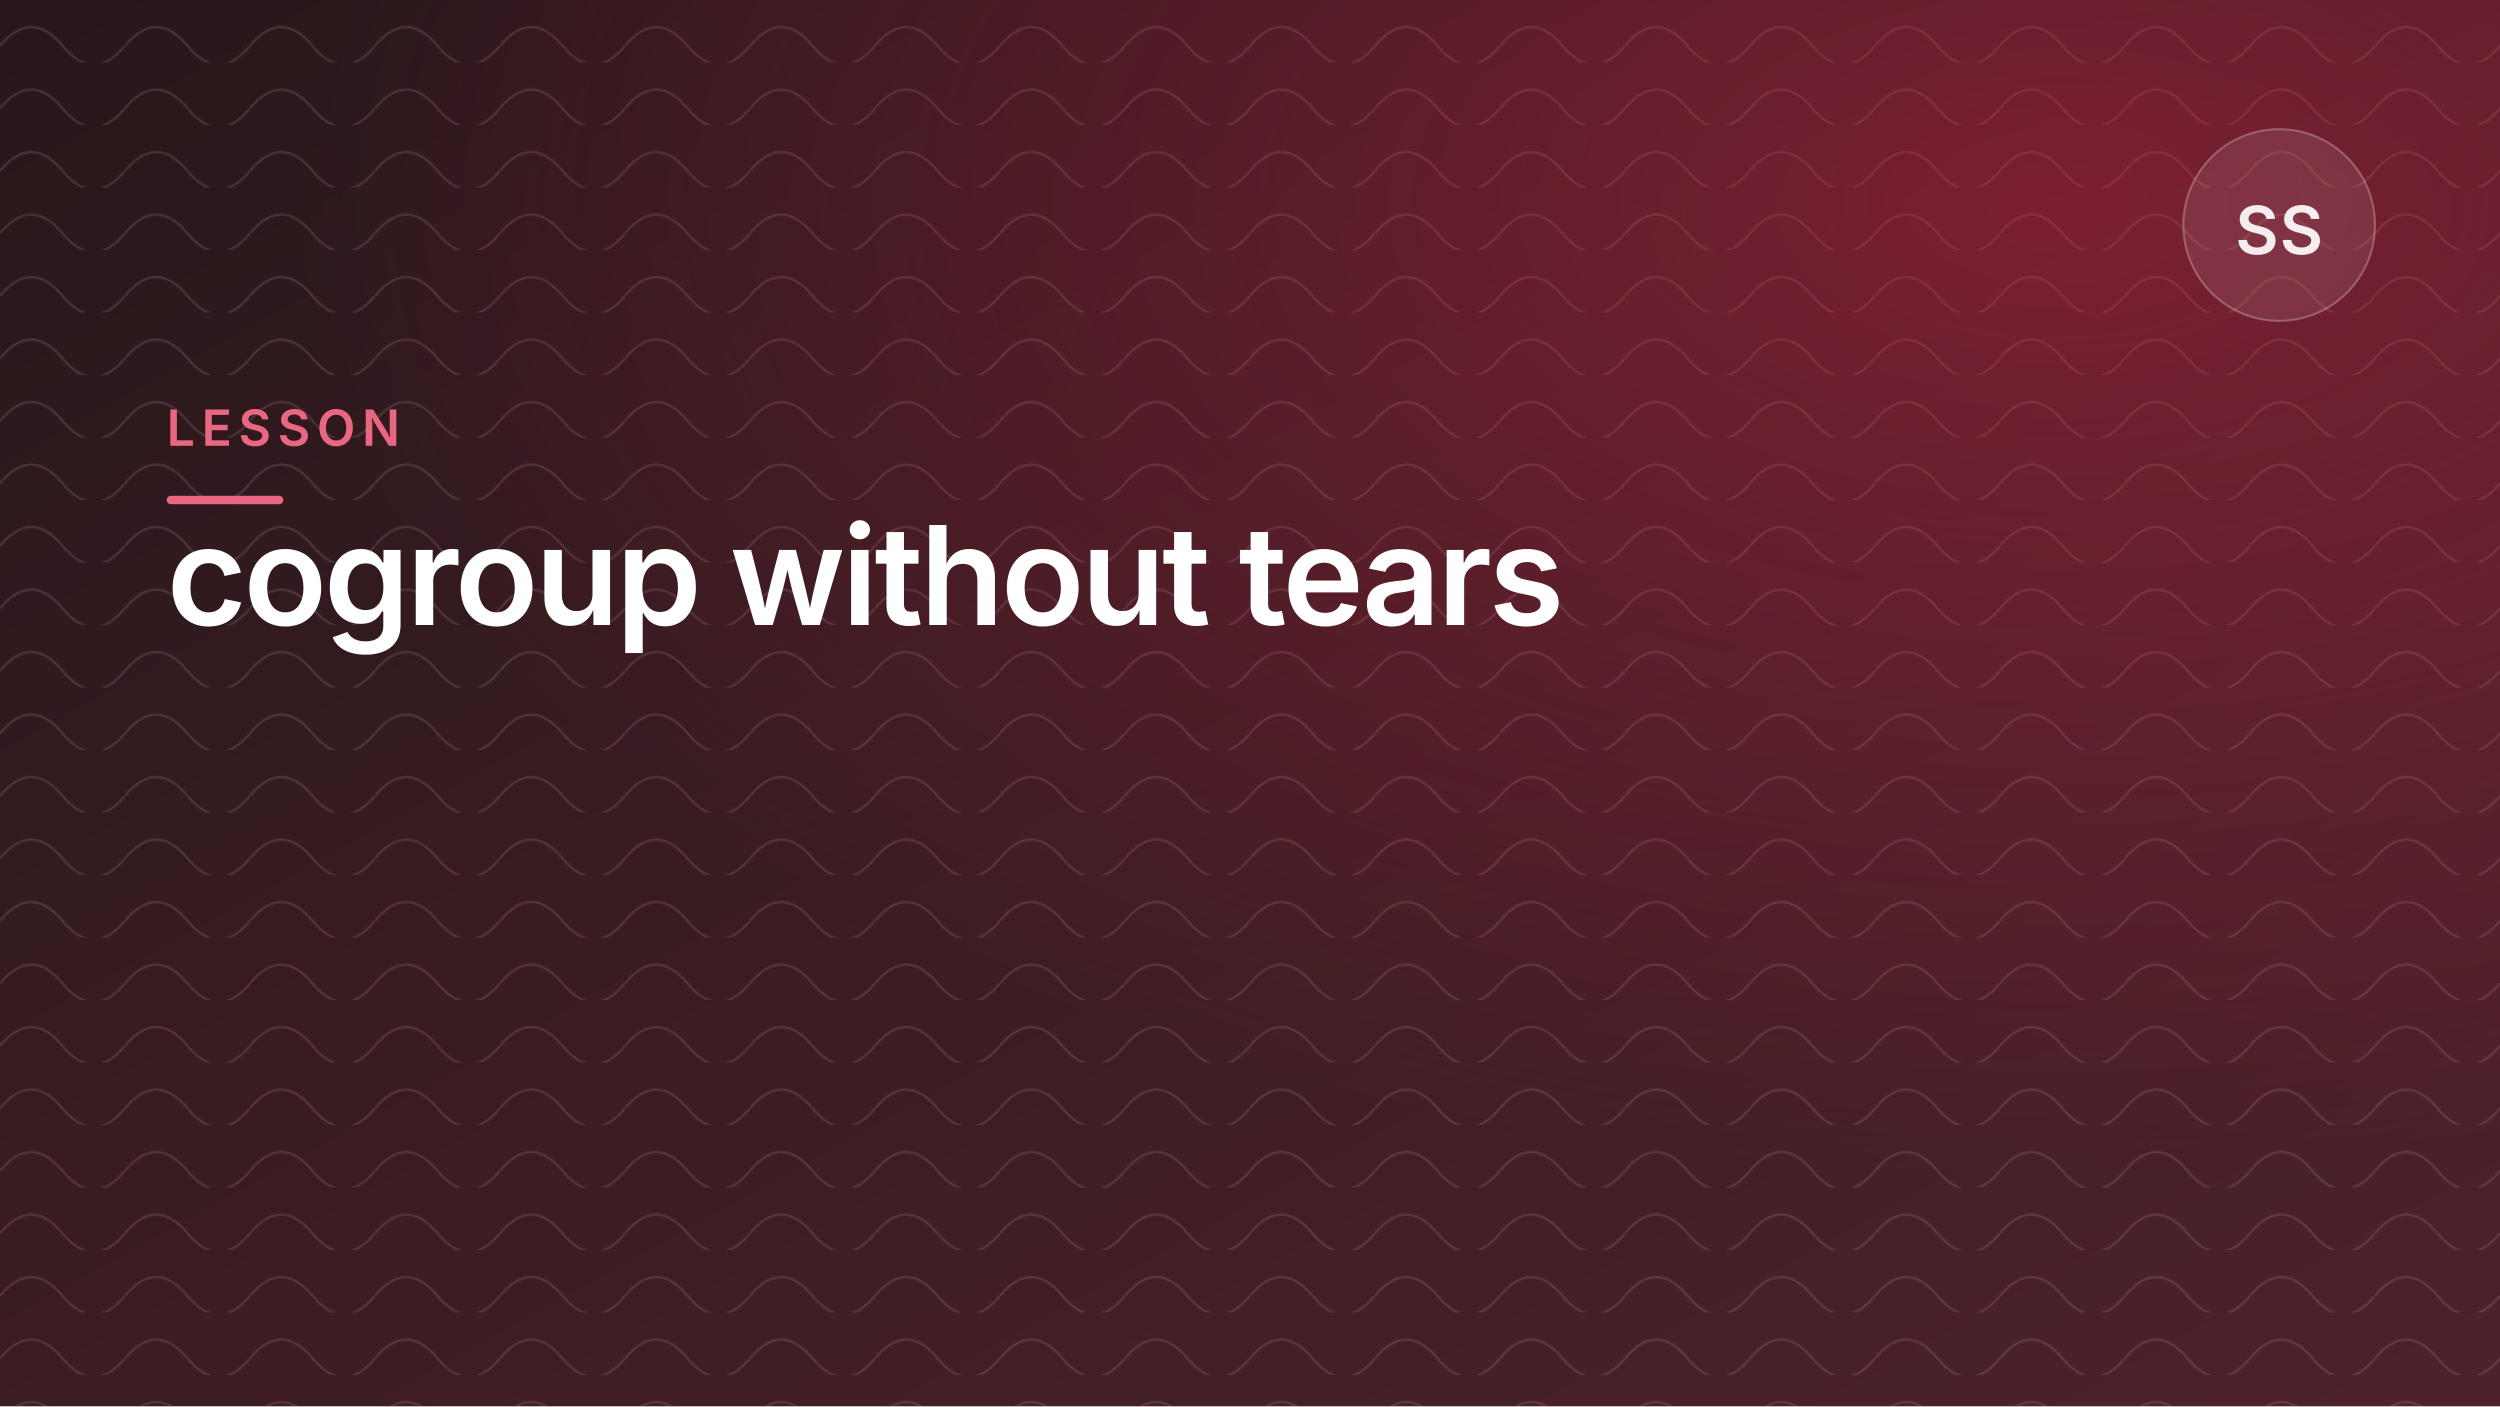
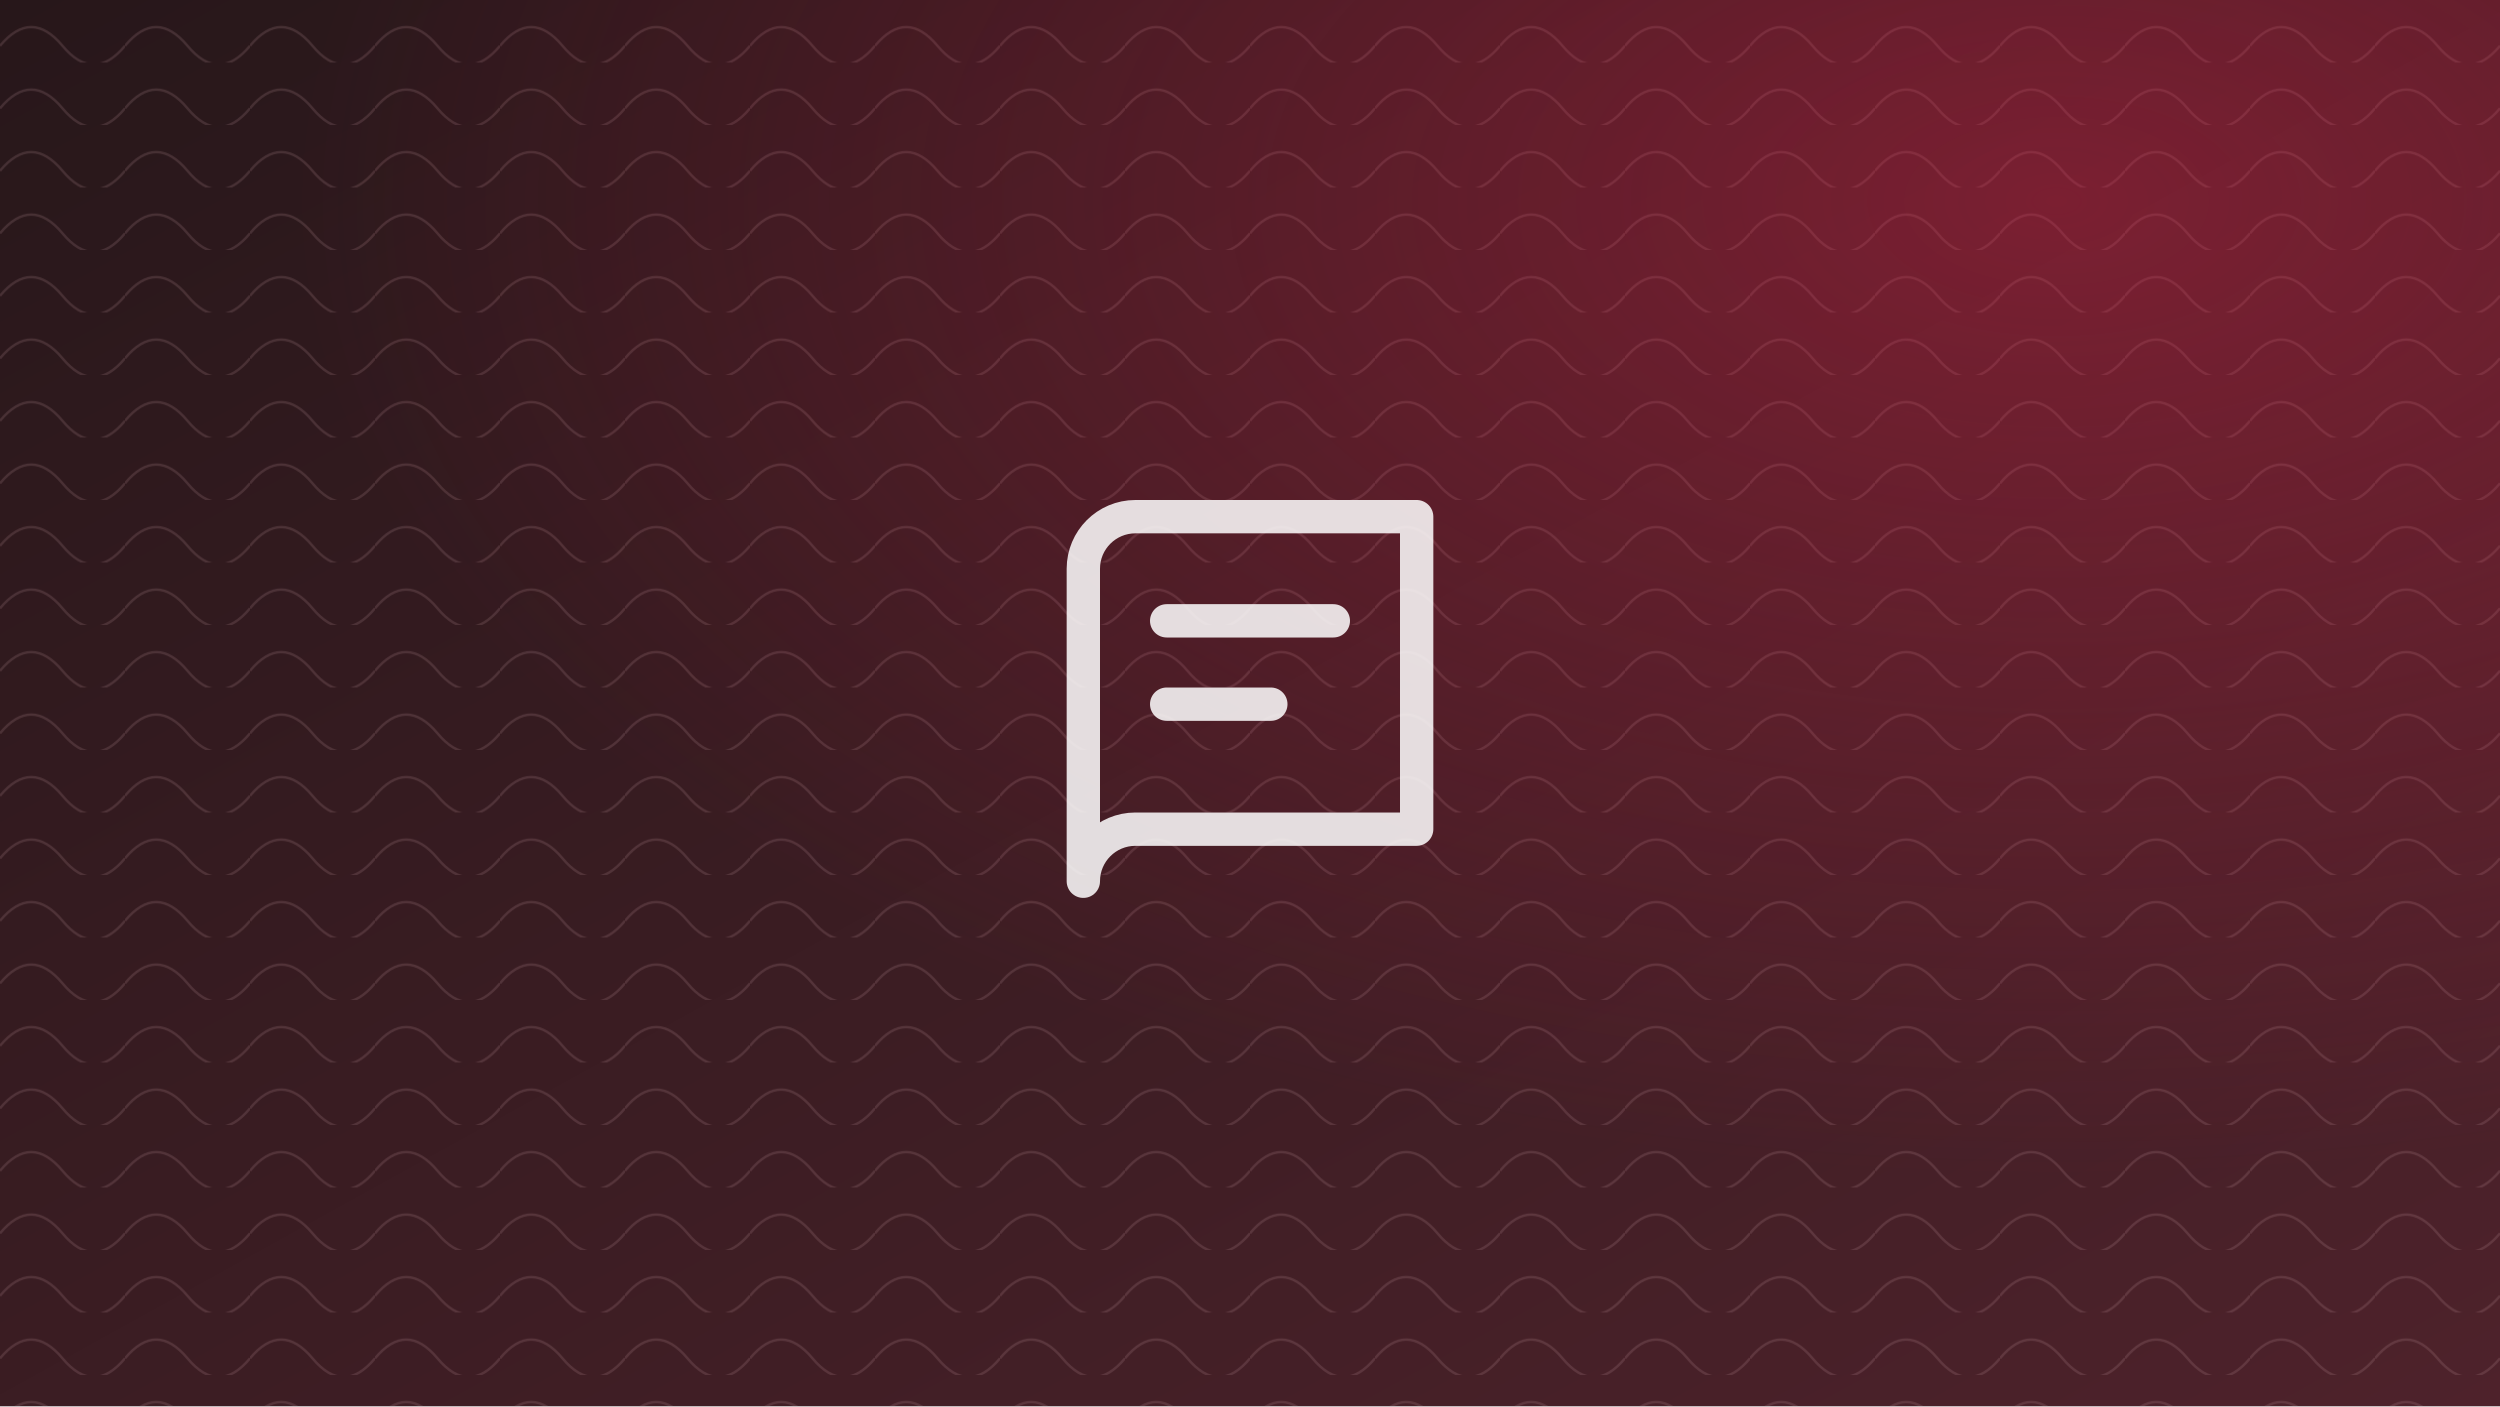
<svg xmlns="http://www.w3.org/2000/svg" viewBox="0 0 1200 675" width="1200" height="675" role="img" aria-label="cogroup without tears">
  <defs>
    <linearGradient id="bg" x1="0" y1="0" x2="1" y2="1">
      <stop offset="0" stop-color="hsl(348 26% 12%)" />
      <stop offset="1" stop-color="hsl(348 39% 22%)" />
    </linearGradient>
    <radialGradient id="glow" cx="82%" cy="14%" r="70%">
      <stop offset="0" stop-color="hsl(348 79% 52% / 0.38)" />
      <stop offset="1" stop-color="hsl(348 79% 52% / 0.38)" stop-opacity="0" />
    </radialGradient>
    <pattern id="p" width="60" height="30" patternUnits="userSpaceOnUse">
      <path d="M0 22q15-18 30 0t30 0" fill="none" stroke="hsl(348 35% 75% / 0.16)" stroke-width="1.2" />
    </pattern>
  </defs>
  <rect width="1200" height="675" fill="url(#bg)" />
  <rect width="1200" height="675" fill="url(#p)" />
  <rect width="1200" height="675" fill="url(#glow)" />
-   <g font-family="Geist, ui-sans-serif, system-ui, -apple-system, Segoe UI, sans-serif">
-     <text x="80" y="214" fill="hsl(348 75% 66%)" font-size="24" font-weight="600" letter-spacing="3.2">LESSON</text>
-     <rect x="80" y="238" width="56" height="4" rx="2" fill="hsl(348 75% 66%)" />
-     <text x="80" y="300" fill="#fff" font-size="66" font-weight="600" letter-spacing="-1.6">cogroup without tears</text>
-     <g opacity="0.92">
-       <circle cx="1094" cy="108" r="46" fill="rgb(255 255 255 / 0.1)" stroke="rgb(255 255 255 / 0.28)" />
-       <text x="1094" y="122" text-anchor="middle" fill="#fff" font-size="32" font-weight="600" letter-spacing="0.5">SS</text>
-     </g>
+   <g transform="translate(480 218) scale(10)" fill="none" stroke="#fff" stroke-opacity="0.85" stroke-width="1.6" stroke-linecap="round" stroke-linejoin="round" color="#fff">
+     <path d="M4 5.5A2.5 2.5 0 0 1 6.5 3H20v15H6.5A2.5 2.5 0 0 0 4 20.5V5.5Z" />
+     <path d="M8 8h8M8 12h5" />
  </g>
</svg>
